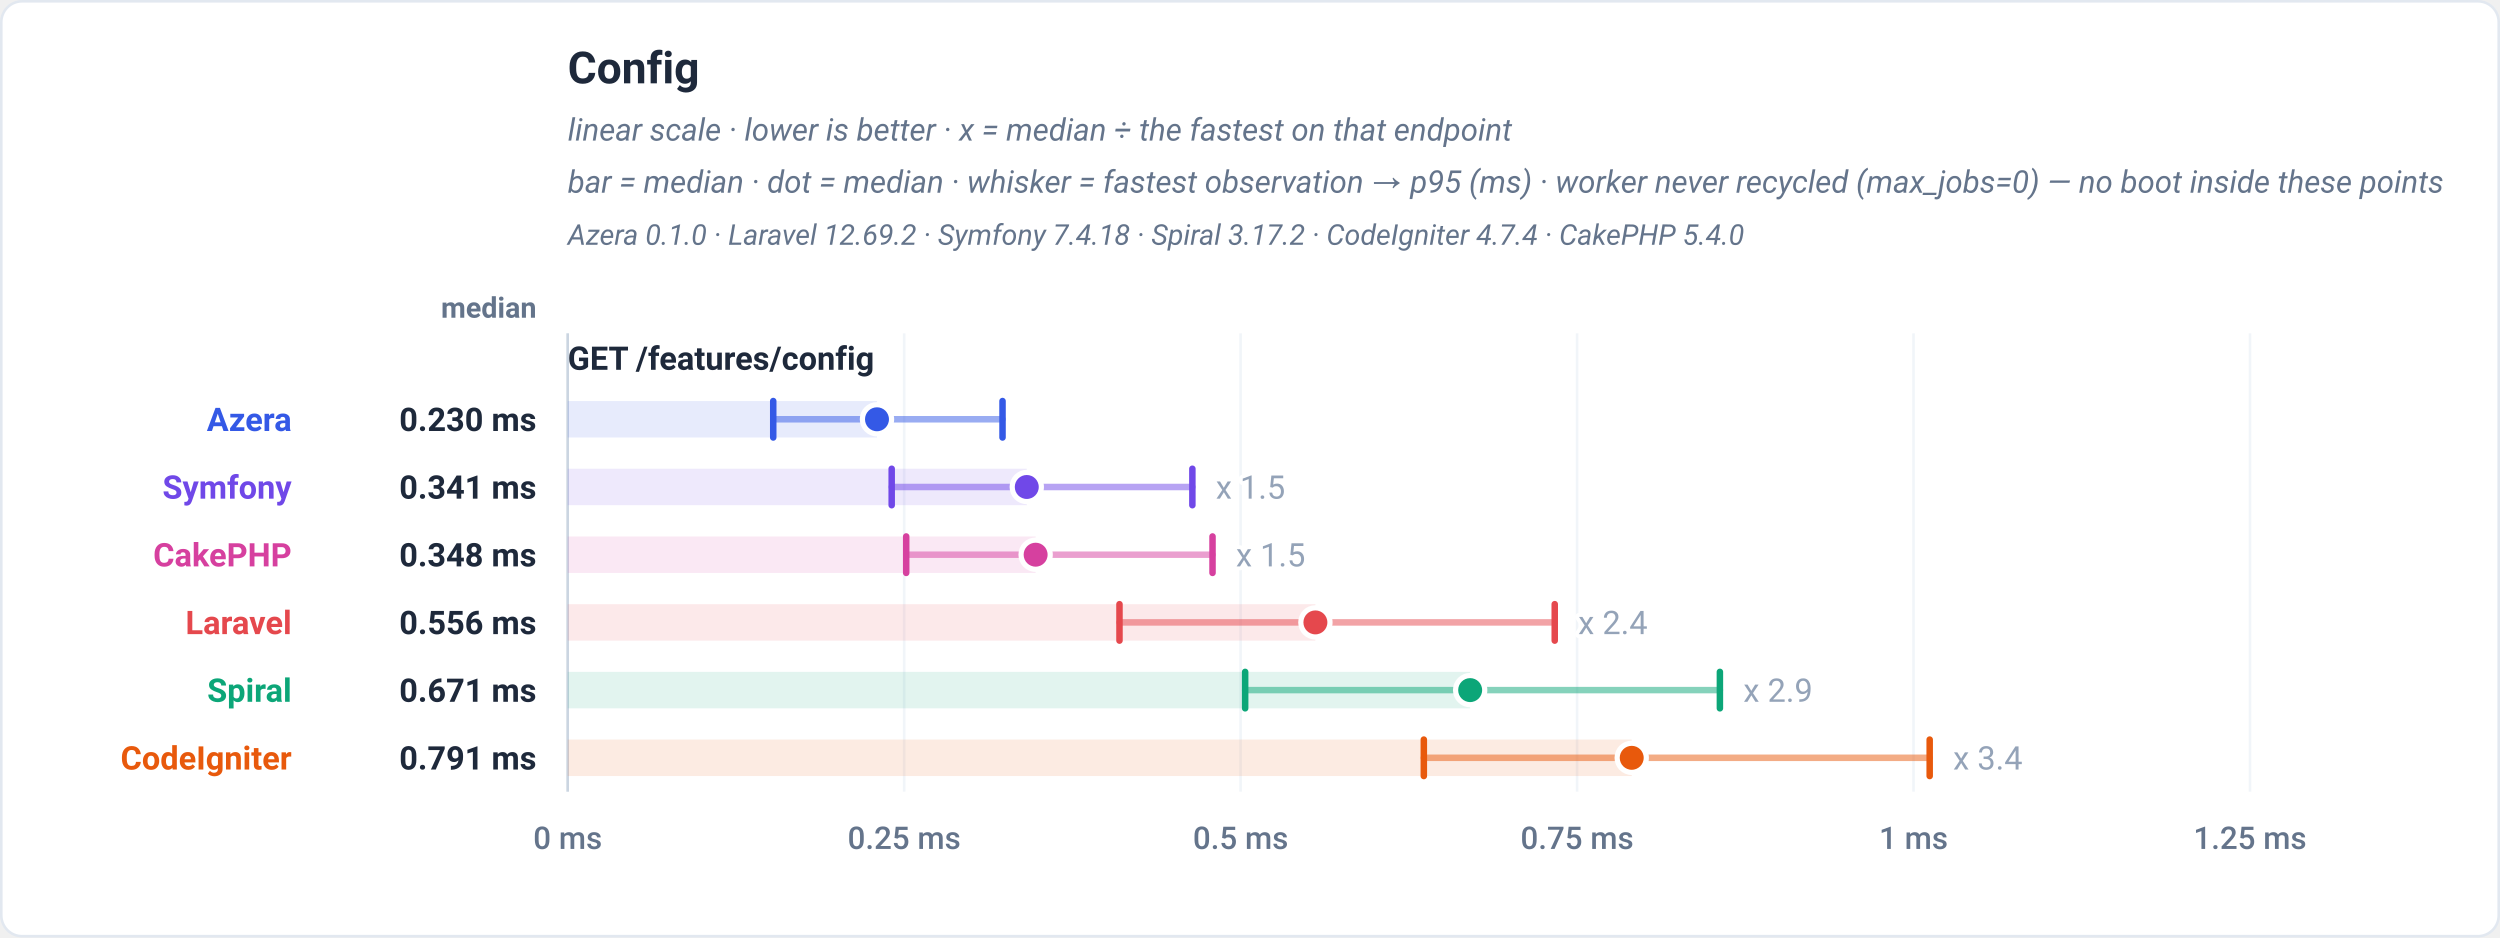
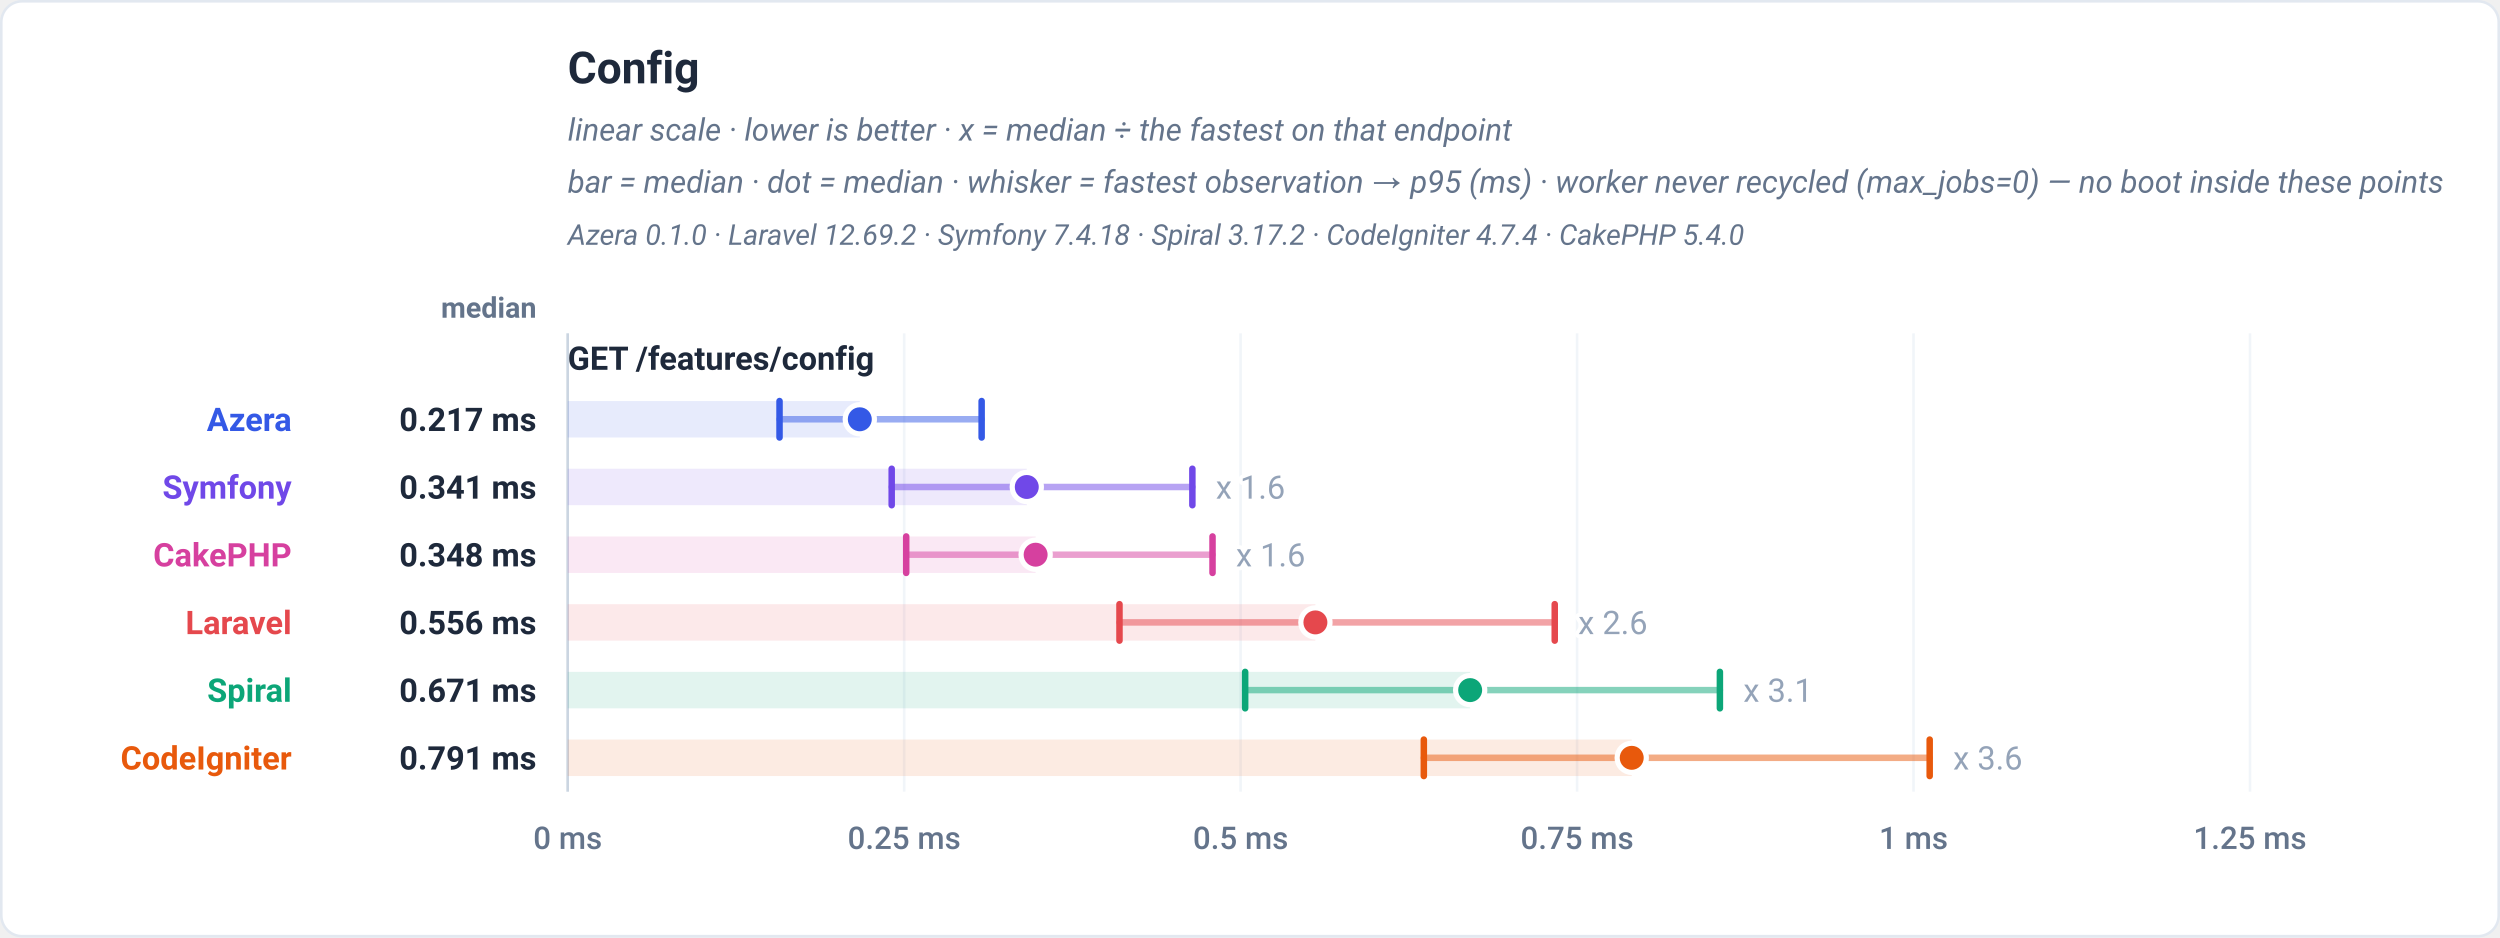
<svg xmlns="http://www.w3.org/2000/svg" viewBox="0 0 960 360" width="960" height="360" role="img" font-family="-apple-system,BlinkMacSystemFont,'Segoe UI',Roboto,Helvetica,Arial,sans-serif">
  <rect x="0.5" y="0.5" width="959" height="359" rx="8" fill="#ffffff" stroke="#e2e8f0" />
  <text x="218" y="32" font-family="-apple-system,BlinkMacSystemFont,'Segoe UI',Roboto,Helvetica,Arial,sans-serif" font-size="17" font-weight="700" fill="#1e293b" text-anchor="start">Config</text>
  <text x="218" y="54" font-family="-apple-system,BlinkMacSystemFont,'Segoe UI',Roboto,Helvetica,Arial,sans-serif" font-size="12" font-weight="400" fill="#64748b" text-anchor="start" font-style="italic">linear scale · lower is better · x = median ÷ the fastest on that endpoint</text>
  <text x="218" y="74" font-family="-apple-system,BlinkMacSystemFont,'Segoe UI',Roboto,Helvetica,Arial,sans-serif" font-size="12" font-weight="400" fill="#64748b" text-anchor="start" font-style="italic">bar = median · dot = median · whisker = fastest observation → p95 (ms) · worker never recycled (max_jobs=0) — no boot inside these points</text>
  <text x="218" y="94" font-family="-apple-system,BlinkMacSystemFont,'Segoe UI',Roboto,Helvetica,Arial,sans-serif" font-size="11" font-weight="400" fill="#64748b" text-anchor="start" font-style="italic">Azera 0.1.0 · Laravel 12.69.2 · Symfony 7.4.18 · Spiral 3.17.2 · CodeIgniter 4.7.4 · CakePHP 5.4.0</text>
  <text x="206" y="122" font-family="-apple-system,BlinkMacSystemFont,'Segoe UI',Roboto,Helvetica,Arial,sans-serif" font-size="11" font-weight="600" fill="#64748b" text-anchor="end">median</text>
  <line x1="218" y1="128" x2="218" y2="304" stroke="#f1f5f9" stroke-width="1" />
  <text x="218" y="326" font-family="-apple-system,BlinkMacSystemFont,'Segoe UI',Roboto,Helvetica,Arial,sans-serif" font-size="12" font-weight="500" fill="#64748b" text-anchor="middle">0 ms</text>
  <line x1="347.2" y1="128" x2="347.2" y2="304" stroke="#f1f5f9" stroke-width="1" />
  <text x="347.2" y="326" font-family="-apple-system,BlinkMacSystemFont,'Segoe UI',Roboto,Helvetica,Arial,sans-serif" font-size="12" font-weight="500" fill="#64748b" text-anchor="middle">0.25 ms</text>
  <line x1="476.4" y1="128" x2="476.4" y2="304" stroke="#f1f5f9" stroke-width="1" />
  <text x="476.4" y="326" font-family="-apple-system,BlinkMacSystemFont,'Segoe UI',Roboto,Helvetica,Arial,sans-serif" font-size="12" font-weight="500" fill="#64748b" text-anchor="middle">0.5 ms</text>
  <line x1="605.6" y1="128" x2="605.6" y2="304" stroke="#f1f5f9" stroke-width="1" />
  <text x="605.6" y="326" font-family="-apple-system,BlinkMacSystemFont,'Segoe UI',Roboto,Helvetica,Arial,sans-serif" font-size="12" font-weight="500" fill="#64748b" text-anchor="middle">0.75 ms</text>
  <line x1="734.8" y1="128" x2="734.8" y2="304" stroke="#f1f5f9" stroke-width="1" />
  <text x="734.8" y="326" font-family="-apple-system,BlinkMacSystemFont,'Segoe UI',Roboto,Helvetica,Arial,sans-serif" font-size="12" font-weight="500" fill="#64748b" text-anchor="middle">1 ms</text>
  <line x1="864" y1="128" x2="864" y2="304" stroke="#f1f5f9" stroke-width="1" />
  <text x="864" y="326" font-family="-apple-system,BlinkMacSystemFont,'Segoe UI',Roboto,Helvetica,Arial,sans-serif" font-size="12" font-weight="500" fill="#64748b" text-anchor="middle">1.25 ms</text>
  <line x1="218" y1="128" x2="218" y2="304" stroke="#cbd5e1" stroke-width="1" />
  <text x="218" y="142" font-family="-apple-system,BlinkMacSystemFont,'Segoe UI',Roboto,Helvetica,Arial,sans-serif" font-size="12.5" font-weight="700" fill="#1e293b" text-anchor="start">GET /features/config</text>
-   <rect x="218" y="154" width="118.76" height="14" fill="#3459e6" fill-opacity="0.12" />
-   <line x1="296.92" y1="161" x2="384.97" y2="161" stroke="#3459e6" stroke-width="2.5" stroke-linecap="round" opacity="0.5" />
-   <line x1="296.92" y1="154" x2="296.92" y2="168" stroke="#3459e6" stroke-width="2.5" stroke-linecap="round" />
-   <line x1="384.97" y1="154" x2="384.97" y2="168" stroke="#3459e6" stroke-width="2.5" stroke-linecap="round" />
-   <circle cx="336.76" cy="161" r="5.6" fill="#3459e6" stroke="#ffffff" stroke-width="2" />
+   <rect x="218" y="154" width="112.16" height="14" fill="#3459e6" fill-opacity="0.12" />
+   <line x1="299.34" y1="161" x2="376.95" y2="161" stroke="#3459e6" stroke-width="2.5" stroke-linecap="round" opacity="0.5" />
+   <line x1="299.34" y1="154" x2="299.34" y2="168" stroke="#3459e6" stroke-width="2.5" stroke-linecap="round" />
+   <line x1="376.95" y1="154" x2="376.95" y2="168" stroke="#3459e6" stroke-width="2.5" stroke-linecap="round" />
+   <circle cx="330.16" cy="161" r="5.6" fill="#3459e6" stroke="#ffffff" stroke-width="2" />
  <text x="112" y="165.5" font-family="-apple-system,BlinkMacSystemFont,'Segoe UI',Roboto,Helvetica,Arial,sans-serif" font-size="12.5" font-weight="700" fill="#3459e6" text-anchor="end">Azera</text>
-   <text x="206" y="165.5" font-family="-apple-system,BlinkMacSystemFont,'Segoe UI',Roboto,Helvetica,Arial,sans-serif" font-size="12.5" font-weight="700" fill="#1e293b" text-anchor="end">0.230 ms</text>
+   <text x="206" y="165.5" font-family="-apple-system,BlinkMacSystemFont,'Segoe UI',Roboto,Helvetica,Arial,sans-serif" font-size="12.5" font-weight="700" fill="#1e293b" text-anchor="end">0.217 ms</text>
  <rect x="218" y="180" width="176.28" height="14" fill="#7048e8" fill-opacity="0.12" />
  <line x1="342.41" y1="187" x2="457.87" y2="187" stroke="#7048e8" stroke-width="2.5" stroke-linecap="round" opacity="0.5" />
  <line x1="342.41" y1="180" x2="342.41" y2="194" stroke="#7048e8" stroke-width="2.5" stroke-linecap="round" />
  <line x1="457.87" y1="180" x2="457.87" y2="194" stroke="#7048e8" stroke-width="2.5" stroke-linecap="round" />
  <circle cx="394.28" cy="187" r="5.6" fill="#7048e8" stroke="#ffffff" stroke-width="2" />
-   <text x="466.87" y="191.5" font-family="-apple-system,BlinkMacSystemFont,'Segoe UI',Roboto,Helvetica,Arial,sans-serif" font-size="12.5" font-weight="400" fill="#94a3b8" text-anchor="start" stroke="#ffffff" stroke-width="3" paint-order="stroke" stroke-linejoin="round">x 1.5</text>
+   <text x="466.87" y="191.5" font-family="-apple-system,BlinkMacSystemFont,'Segoe UI',Roboto,Helvetica,Arial,sans-serif" font-size="12.5" font-weight="400" fill="#94a3b8" text-anchor="start" stroke="#ffffff" stroke-width="3" paint-order="stroke" stroke-linejoin="round">x 1.6</text>
  <text x="112" y="191.5" font-family="-apple-system,BlinkMacSystemFont,'Segoe UI',Roboto,Helvetica,Arial,sans-serif" font-size="12.5" font-weight="700" fill="#7048e8" text-anchor="end">Symfony</text>
  <text x="206" y="191.5" font-family="-apple-system,BlinkMacSystemFont,'Segoe UI',Roboto,Helvetica,Arial,sans-serif" font-size="12.5" font-weight="700" fill="#1e293b" text-anchor="end">0.341 ms</text>
  <rect x="218" y="206" width="179.68" height="14" fill="#d6409f" fill-opacity="0.12" />
  <line x1="347.98" y1="213" x2="465.61" y2="213" stroke="#d6409f" stroke-width="2.5" stroke-linecap="round" opacity="0.5" />
  <line x1="347.98" y1="206" x2="347.98" y2="220" stroke="#d6409f" stroke-width="2.5" stroke-linecap="round" />
  <line x1="465.61" y1="206" x2="465.61" y2="220" stroke="#d6409f" stroke-width="2.5" stroke-linecap="round" />
  <circle cx="397.68" cy="213" r="5.6" fill="#d6409f" stroke="#ffffff" stroke-width="2" />
-   <text x="474.61" y="217.5" font-family="-apple-system,BlinkMacSystemFont,'Segoe UI',Roboto,Helvetica,Arial,sans-serif" font-size="12.5" font-weight="400" fill="#94a3b8" text-anchor="start" stroke="#ffffff" stroke-width="3" paint-order="stroke" stroke-linejoin="round">x 1.5</text>
+   <text x="474.61" y="217.5" font-family="-apple-system,BlinkMacSystemFont,'Segoe UI',Roboto,Helvetica,Arial,sans-serif" font-size="12.5" font-weight="400" fill="#94a3b8" text-anchor="start" stroke="#ffffff" stroke-width="3" paint-order="stroke" stroke-linejoin="round">x 1.6</text>
  <text x="112" y="217.5" font-family="-apple-system,BlinkMacSystemFont,'Segoe UI',Roboto,Helvetica,Arial,sans-serif" font-size="12.5" font-weight="700" fill="#d6409f" text-anchor="end">CakePHP</text>
  <text x="206" y="217.5" font-family="-apple-system,BlinkMacSystemFont,'Segoe UI',Roboto,Helvetica,Arial,sans-serif" font-size="12.5" font-weight="700" fill="#1e293b" text-anchor="end">0.348 ms</text>
  <rect x="218" y="232" width="287.11" height="14" fill="#e5484d" fill-opacity="0.12" />
  <line x1="429.88" y1="239" x2="597.02" y2="239" stroke="#e5484d" stroke-width="2.5" stroke-linecap="round" opacity="0.5" />
  <line x1="429.88" y1="232" x2="429.88" y2="246" stroke="#e5484d" stroke-width="2.5" stroke-linecap="round" />
  <line x1="597.02" y1="232" x2="597.02" y2="246" stroke="#e5484d" stroke-width="2.5" stroke-linecap="round" />
  <circle cx="505.11" cy="239" r="5.6" fill="#e5484d" stroke="#ffffff" stroke-width="2" />
-   <text x="606.02" y="243.5" font-family="-apple-system,BlinkMacSystemFont,'Segoe UI',Roboto,Helvetica,Arial,sans-serif" font-size="12.5" font-weight="400" fill="#94a3b8" text-anchor="start" stroke="#ffffff" stroke-width="3" paint-order="stroke" stroke-linejoin="round">x 2.4</text>
+   <text x="606.02" y="243.5" font-family="-apple-system,BlinkMacSystemFont,'Segoe UI',Roboto,Helvetica,Arial,sans-serif" font-size="12.5" font-weight="400" fill="#94a3b8" text-anchor="start" stroke="#ffffff" stroke-width="3" paint-order="stroke" stroke-linejoin="round">x 2.6</text>
  <text x="112" y="243.5" font-family="-apple-system,BlinkMacSystemFont,'Segoe UI',Roboto,Helvetica,Arial,sans-serif" font-size="12.5" font-weight="700" fill="#e5484d" text-anchor="end">Laravel</text>
  <text x="206" y="243.5" font-family="-apple-system,BlinkMacSystemFont,'Segoe UI',Roboto,Helvetica,Arial,sans-serif" font-size="12.5" font-weight="700" fill="#1e293b" text-anchor="end">0.556 ms</text>
  <rect x="218" y="258" width="346.54" height="14" fill="#0ca678" fill-opacity="0.12" />
  <line x1="478.14" y1="265" x2="660.44" y2="265" stroke="#0ca678" stroke-width="2.5" stroke-linecap="round" opacity="0.5" />
  <line x1="478.14" y1="258" x2="478.14" y2="272" stroke="#0ca678" stroke-width="2.5" stroke-linecap="round" />
  <line x1="660.44" y1="258" x2="660.44" y2="272" stroke="#0ca678" stroke-width="2.5" stroke-linecap="round" />
  <circle cx="564.54" cy="265" r="5.6" fill="#0ca678" stroke="#ffffff" stroke-width="2" />
-   <text x="669.44" y="269.5" font-family="-apple-system,BlinkMacSystemFont,'Segoe UI',Roboto,Helvetica,Arial,sans-serif" font-size="12.5" font-weight="400" fill="#94a3b8" text-anchor="start" stroke="#ffffff" stroke-width="3" paint-order="stroke" stroke-linejoin="round">x 2.9</text>
+   <text x="669.44" y="269.5" font-family="-apple-system,BlinkMacSystemFont,'Segoe UI',Roboto,Helvetica,Arial,sans-serif" font-size="12.5" font-weight="400" fill="#94a3b8" text-anchor="start" stroke="#ffffff" stroke-width="3" paint-order="stroke" stroke-linejoin="round">x 3.1</text>
  <text x="112" y="269.5" font-family="-apple-system,BlinkMacSystemFont,'Segoe UI',Roboto,Helvetica,Arial,sans-serif" font-size="12.5" font-weight="700" fill="#0ca678" text-anchor="end">Spiral</text>
  <text x="206" y="269.5" font-family="-apple-system,BlinkMacSystemFont,'Segoe UI',Roboto,Helvetica,Arial,sans-serif" font-size="12.5" font-weight="700" fill="#1e293b" text-anchor="end">0.671 ms</text>
  <rect x="218" y="284" width="408.58" height="14" fill="#e8590c" fill-opacity="0.12" />
  <line x1="546.75" y1="291" x2="741" y2="291" stroke="#e8590c" stroke-width="2.5" stroke-linecap="round" opacity="0.5" />
  <line x1="546.75" y1="284" x2="546.75" y2="298" stroke="#e8590c" stroke-width="2.5" stroke-linecap="round" />
  <line x1="741" y1="284" x2="741" y2="298" stroke="#e8590c" stroke-width="2.5" stroke-linecap="round" />
  <circle cx="626.58" cy="291" r="5.6" fill="#e8590c" stroke="#ffffff" stroke-width="2" />
-   <text x="750" y="295.5" font-family="-apple-system,BlinkMacSystemFont,'Segoe UI',Roboto,Helvetica,Arial,sans-serif" font-size="12.5" font-weight="400" fill="#94a3b8" text-anchor="start" stroke="#ffffff" stroke-width="3" paint-order="stroke" stroke-linejoin="round">x 3.4</text>
+   <text x="750" y="295.5" font-family="-apple-system,BlinkMacSystemFont,'Segoe UI',Roboto,Helvetica,Arial,sans-serif" font-size="12.5" font-weight="400" fill="#94a3b8" text-anchor="start" stroke="#ffffff" stroke-width="3" paint-order="stroke" stroke-linejoin="round">x 3.6</text>
  <text x="112" y="295.5" font-family="-apple-system,BlinkMacSystemFont,'Segoe UI',Roboto,Helvetica,Arial,sans-serif" font-size="12.5" font-weight="700" fill="#e8590c" text-anchor="end">CodeIgniter</text>
  <text x="206" y="295.5" font-family="-apple-system,BlinkMacSystemFont,'Segoe UI',Roboto,Helvetica,Arial,sans-serif" font-size="12.5" font-weight="700" fill="#1e293b" text-anchor="end">0.791 ms</text>
</svg>
